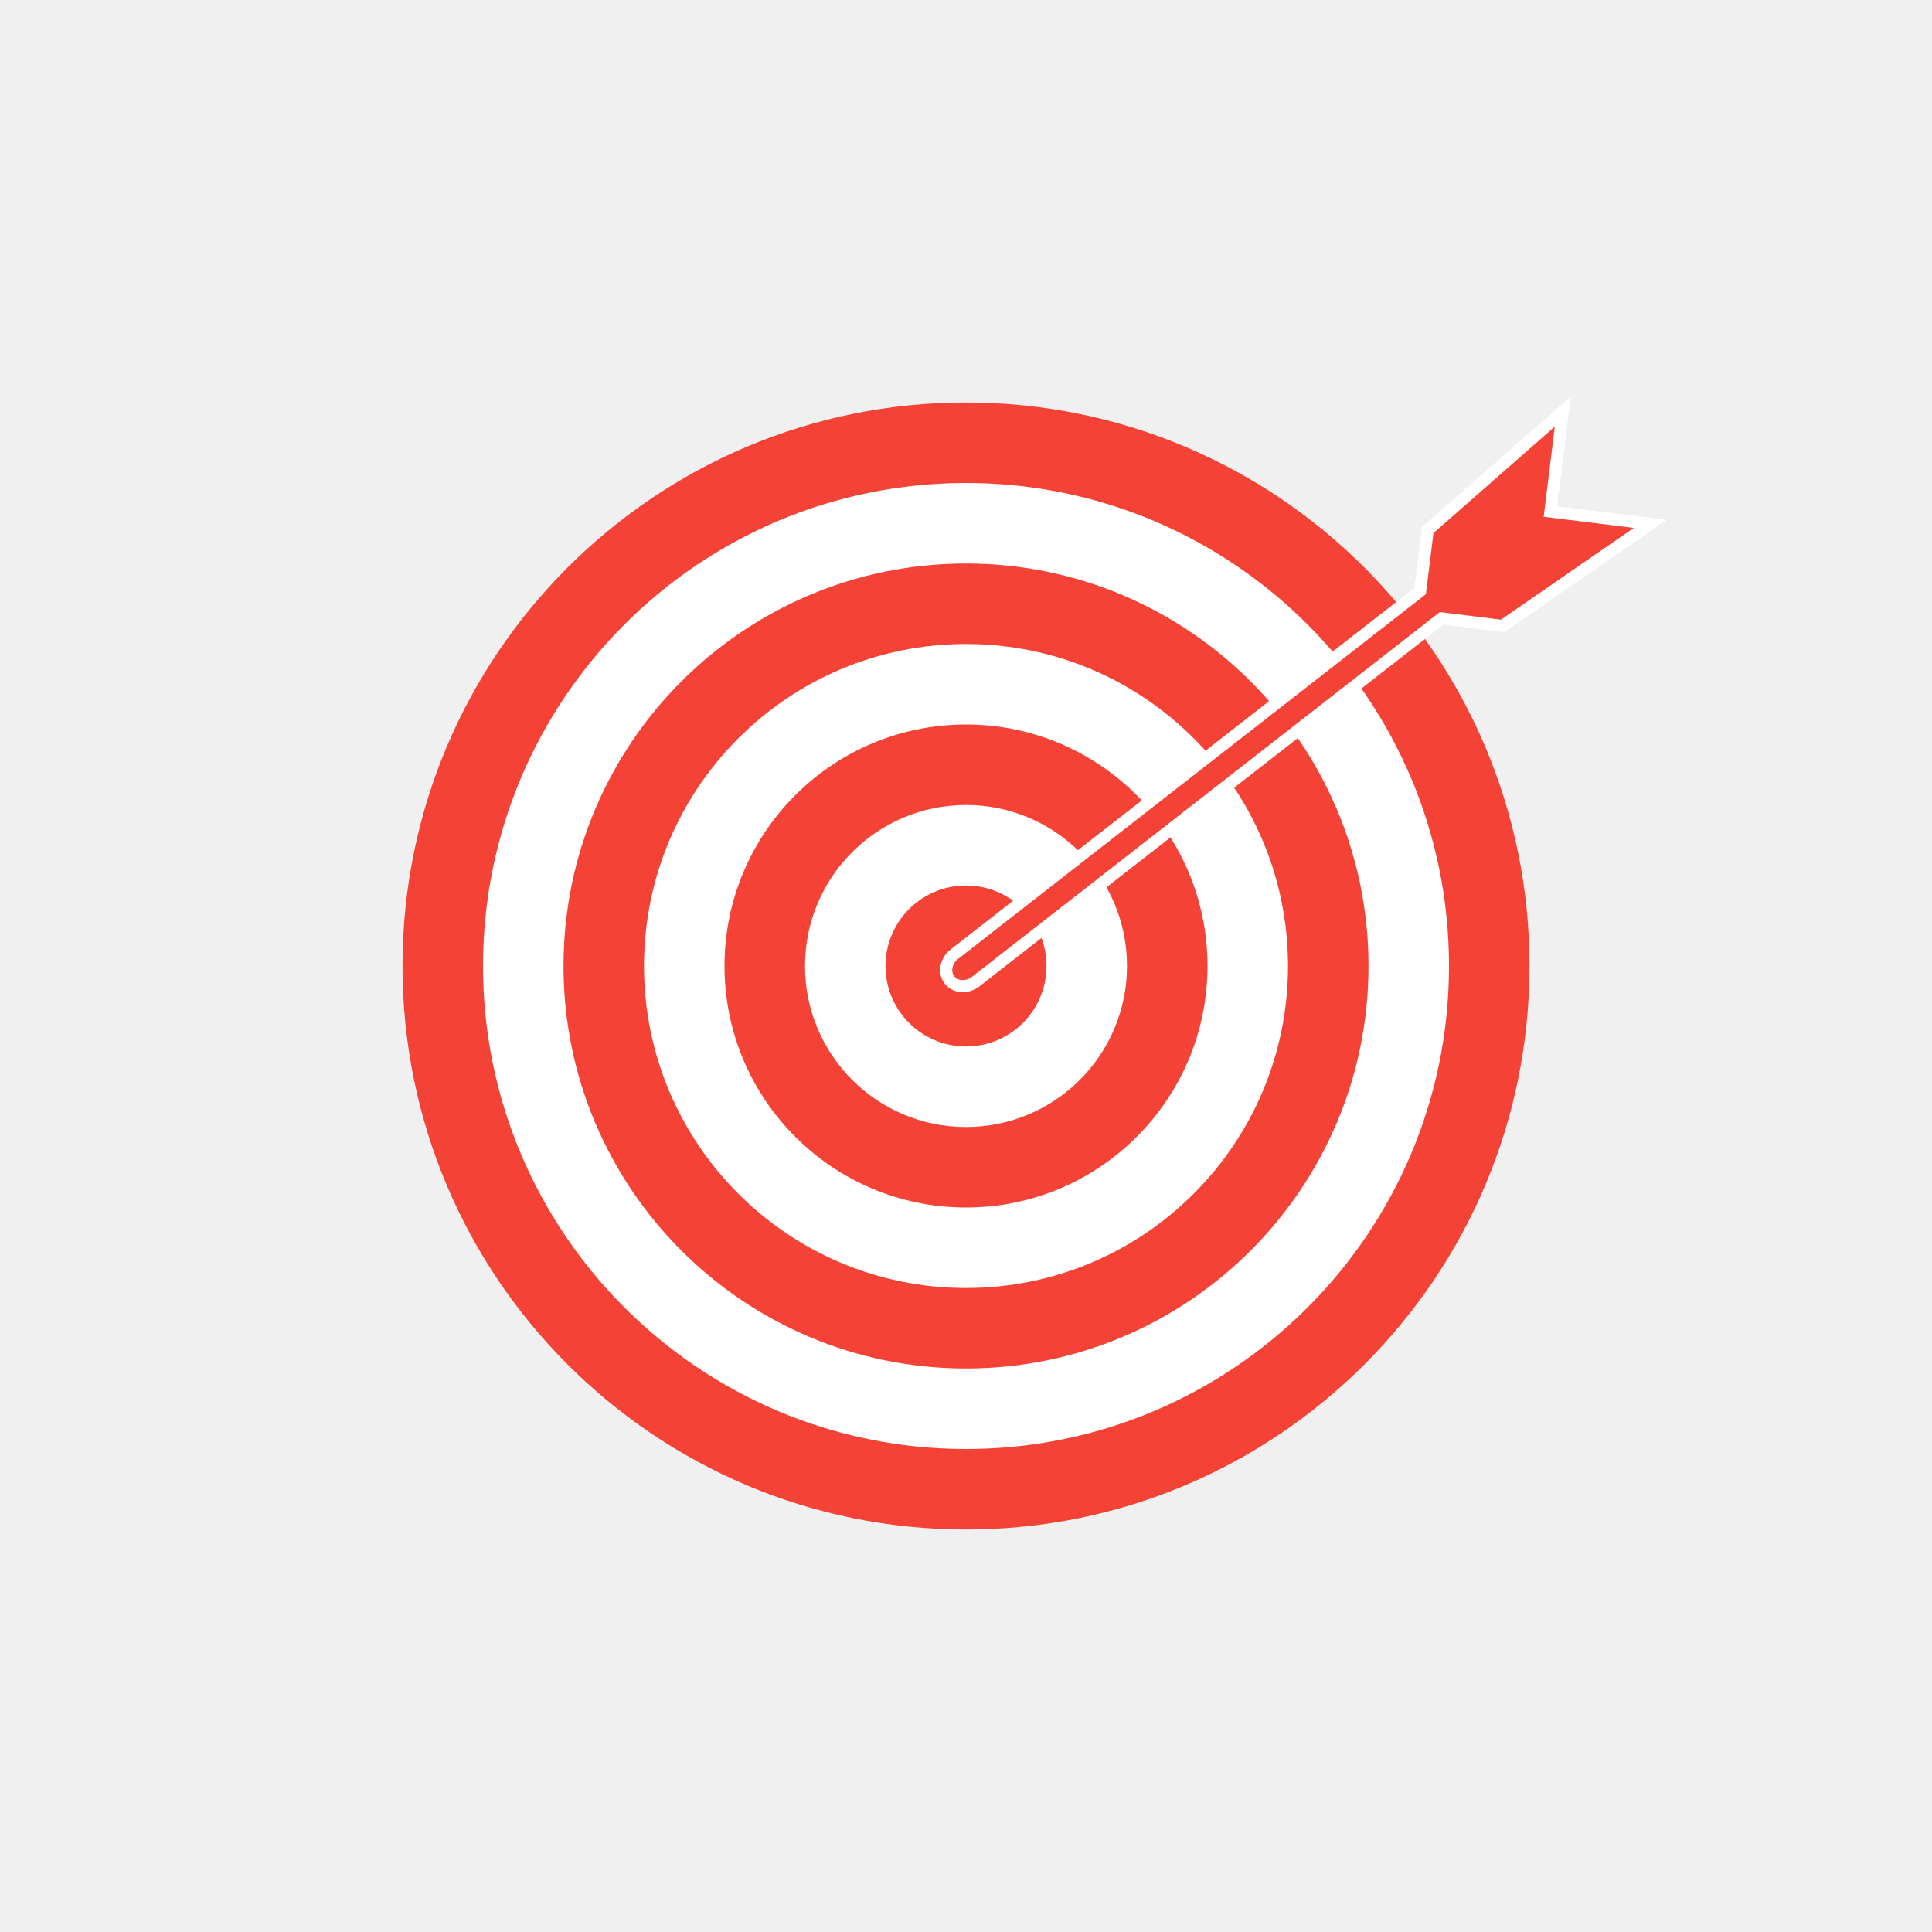
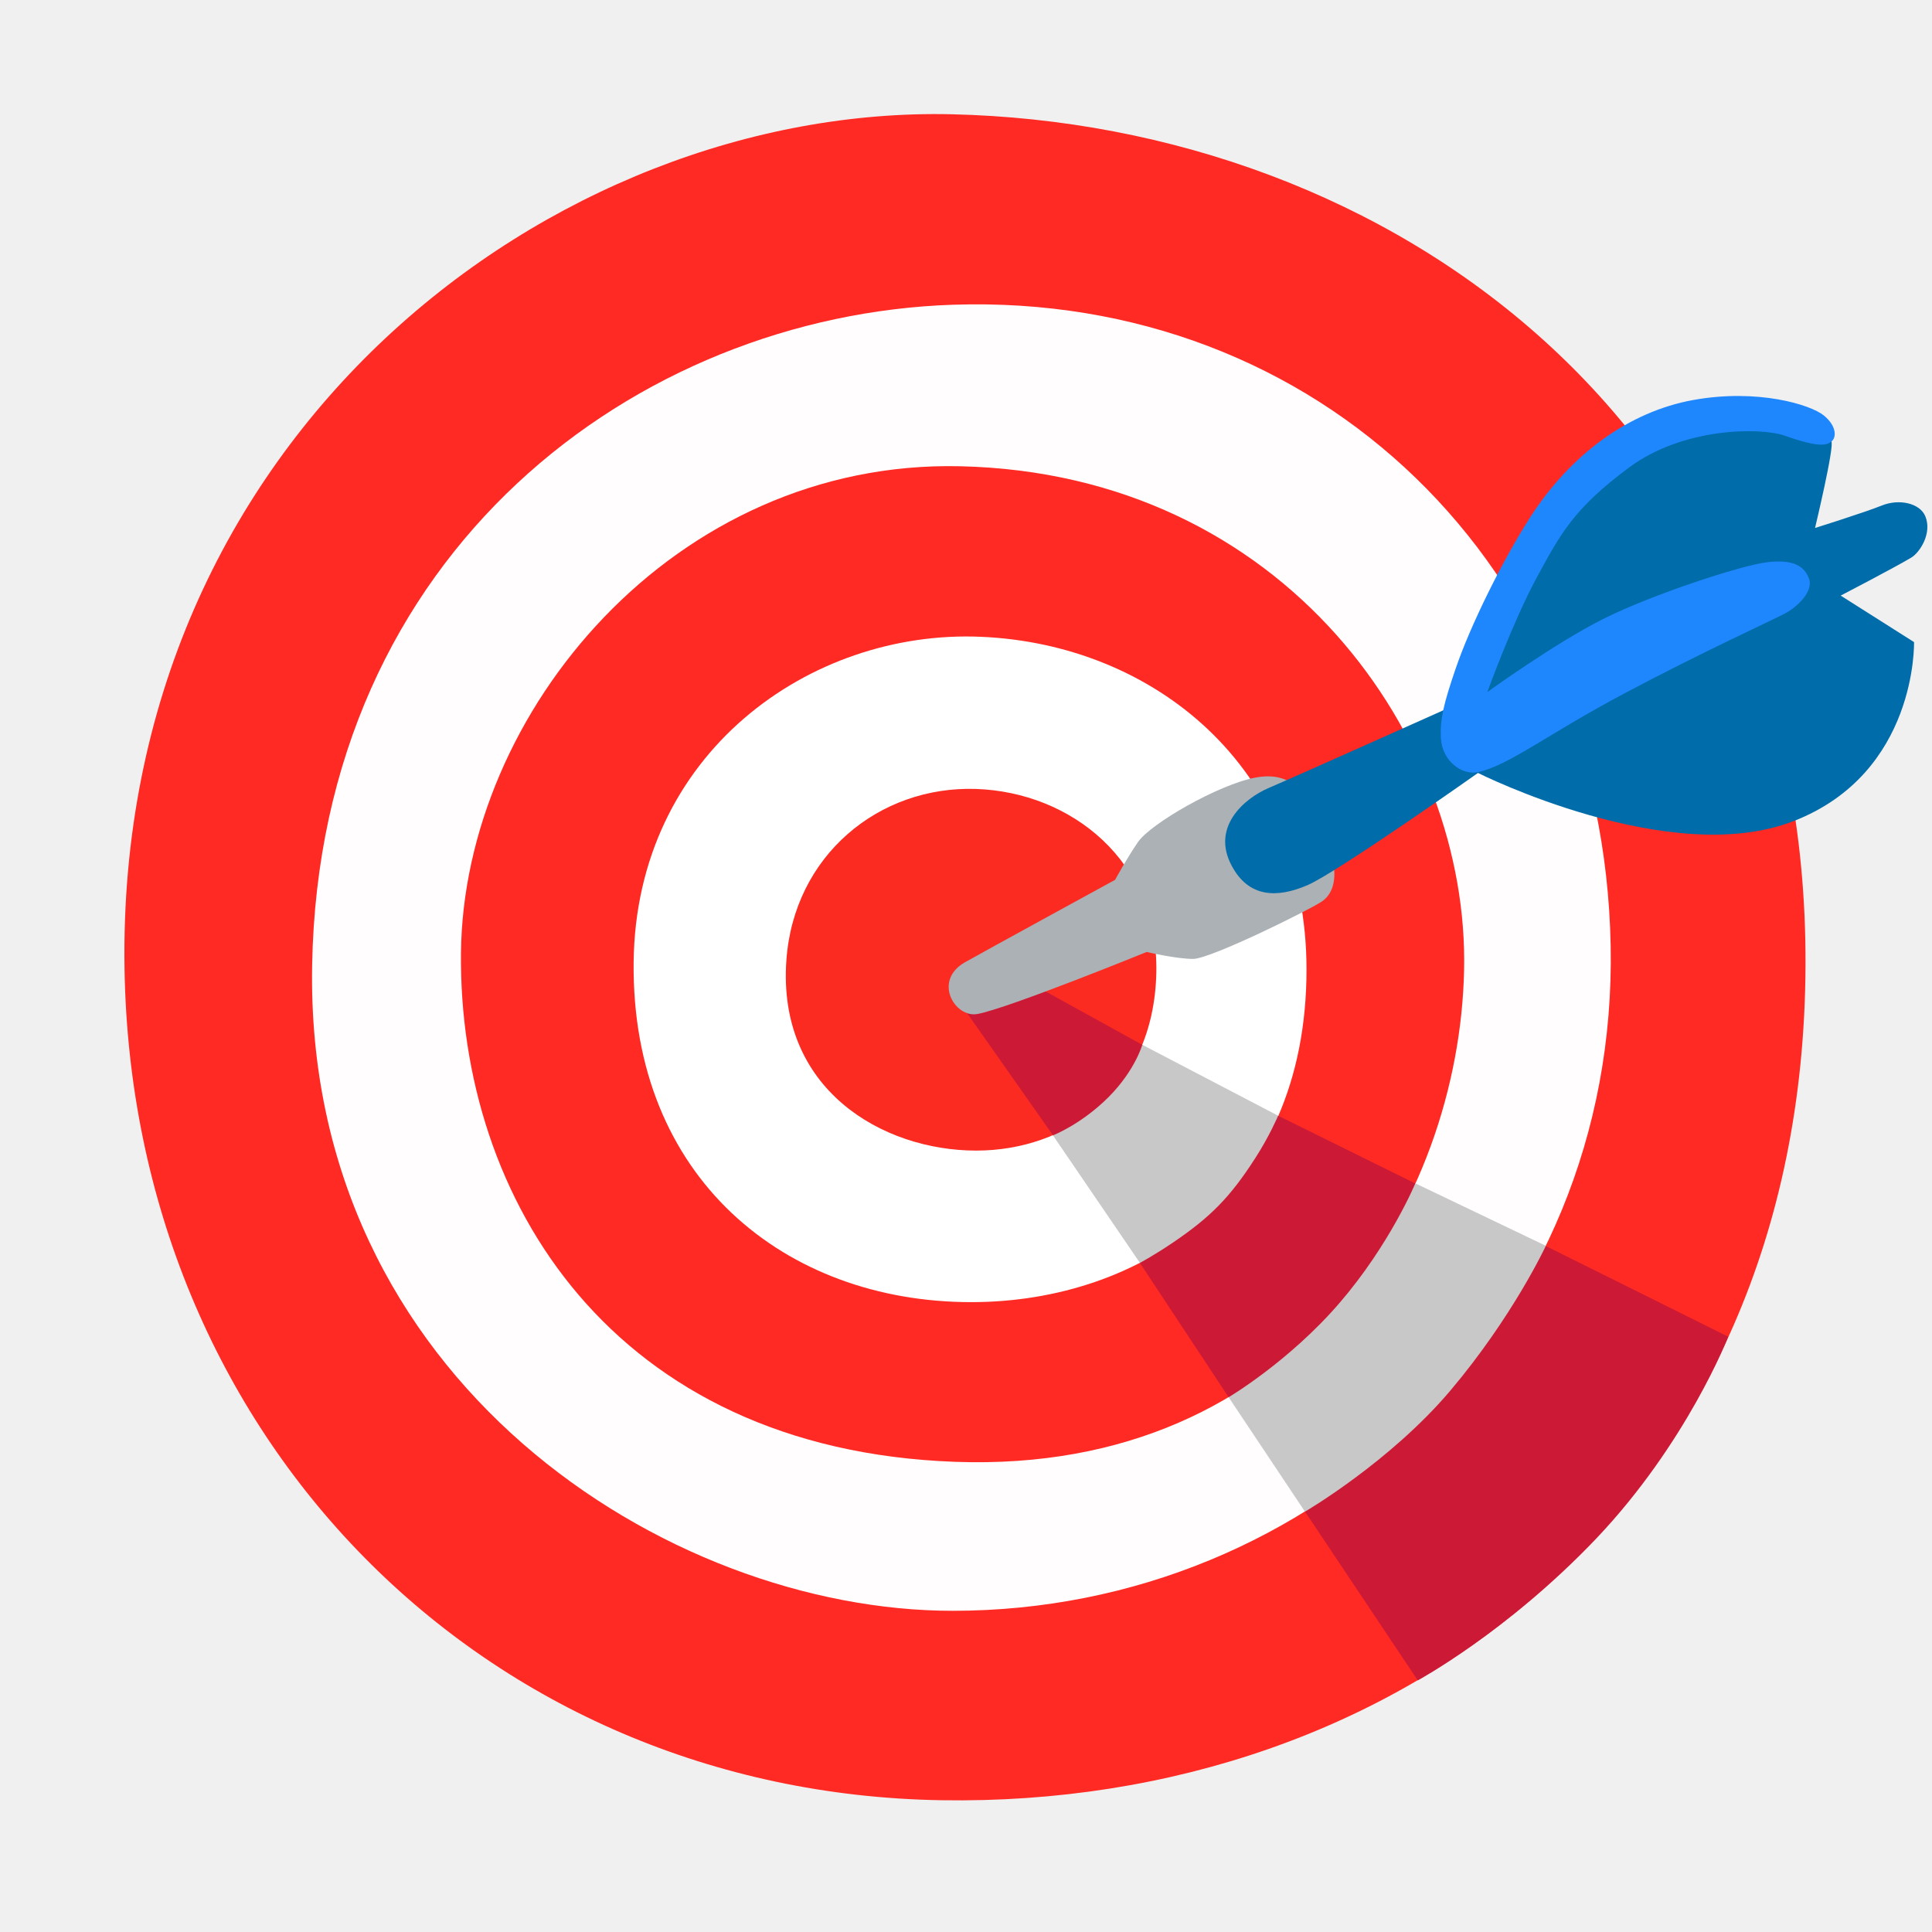
- <svg xmlns="http://www.w3.org/2000/svg" width="3600" height="3600" viewBox="0 0 3600 3600">
-   <path fill-rule="nonzero" fill="rgb(95.702%, 26.268%, 21.167%)" fill-opacity="1" d="M 750 1800 C 750 1220.102 1220.102 750 1800 750 C 2379.898 750 2850 1220.102 2850 1800 C 2850 2379.898 2379.898 2850 1800 2850 C 1220.102 2850 750 2379.898 750 1800 Z M 750 1800 " />
-   <path fill-rule="nonzero" fill="rgb(100%, 100%, 100%)" fill-opacity="1" d="M 900 1800 C 900 1302.941 1302.941 900 1800 900 C 2297.059 900 2700 1302.941 2700 1800 C 2700 2297.051 2297.059 2700 1800 2700 C 1302.941 2700 900 2297.051 900 1800 Z M 900 1800 " />
-   <path fill-rule="nonzero" fill="rgb(95.702%, 26.268%, 21.167%)" fill-opacity="1" d="M 1050 1800 C 1050 1385.789 1385.789 1050 1800 1050 C 2214.211 1050 2550 1385.789 2550 1800 C 2550 2214.211 2214.211 2550 1800 2550 C 1385.789 2550 1050 2214.211 1050 1800 Z M 1050 1800 " />
-   <path fill-rule="nonzero" fill="rgb(100%, 100%, 100%)" fill-opacity="1" d="M 1200 1800 C 1200 1468.629 1468.629 1200 1800 1200 C 2131.371 1200 2400 1468.629 2400 1800 C 2400 2131.371 2131.371 2400 1800 2400 C 1468.629 2400 1200 2131.371 1200 1800 Z M 1200 1800 " />
-   <path fill-rule="nonzero" fill="rgb(95.702%, 26.268%, 21.167%)" fill-opacity="1" d="M 1350 1800 C 1350 1551.469 1551.469 1350 1800 1350 C 2048.531 1350 2250 1551.469 2250 1800 C 2250 2048.531 2048.531 2250 1800 2250 C 1551.469 2250 1350 2048.531 1350 1800 Z M 1350 1800 " />
-   <path fill-rule="nonzero" fill="rgb(100%, 100%, 100%)" fill-opacity="1" d="M 1500 1800 C 1500 1634.32 1634.32 1500 1800 1500 C 1965.68 1500 2100 1634.32 2100 1800 C 2100 1965.68 1965.68 2100 1800 2100 C 1634.32 2100 1500 1965.68 1500 1800 Z M 1500 1800 " />
-   <path fill-rule="nonzero" fill="rgb(95.702%, 26.268%, 21.167%)" fill-opacity="1" d="M 1650 1800 C 1650 1717.16 1717.16 1650 1800 1650 C 1882.84 1650 1950 1717.16 1950 1800 C 1950 1882.84 1882.84 1950 1800 1950 C 1717.16 1950 1650 1882.84 1650 1800 Z M 1650 1800 " />
-   <path fill-rule="nonzero" fill="rgb(95.702%, 26.268%, 21.167%)" fill-opacity="1" stroke-width="225" stroke-linecap="butt" stroke-linejoin="miter" stroke="rgb(100%, 100%, 100%)" stroke-opacity="1" stroke-miterlimit="10" d="M 29119.609 28329.805 L 26603.906 26123.789 L 26463.203 24988.008 L 17784.492 18221.406 C 17624.297 18096.992 17583.203 17881.602 17692.812 17740.508 C 17802.5 17599.297 18021.211 17585.703 18181.484 17710.117 L 26861.289 24477.383 L 27996.992 24336.797 L 30750 26238.516 L 28889.219 26468.906 Z M 29119.609 28329.805 " transform="matrix(0.1, 0, 0, -0.1, 0, 3600)" />
+ <svg xmlns="http://www.w3.org/2000/svg" width="800px" height="800px" viewBox="0 0 128 128" aria-hidden="true" role="img" class="iconify iconify--noto" preserveAspectRatio="xMidYMid meet">
+   <path d="M63.04 7.57C36.72 6.97 7.69 28.8 8.25 64.16c.49 31.09 23.85 54.62 54.12 55.11c30.27.49 57.09-19.52 57.25-55.27c.17-36.03-27.63-55.77-56.58-56.43z" fill="#ff2a23" />
+   <path d="M63.12 20.19c-20.88.71-41.95 16.29-42.44 43.76c-.49 27.47 23.52 42.77 42.44 42.77c24.02 0 44.09-18.92 43.59-44.09c-.49-25.16-19.41-43.26-43.59-42.44z" fill="#fffdfe" />
+   <path d="M63.61 30.89c-18.92-.43-32.9 16.29-33.07 32.24c-.16 16.29 10.03 32.9 32.74 33.72S96.67 79.58 97 64.28c.34-15.3-11.84-32.9-33.39-33.39z" fill="#ff2a23" />
+   <path d="M41.98 63.73c-.16 14.31 10.03 22.54 22.37 22.54c11.21 0 22.21-7.07 22.21-22.04c0-13.49-10.2-21.55-21.55-22.04c-11.35-.5-22.87 7.73-23.03 21.54z" fill="#ffffff" />
+   <path d="M52.1 63.62c-.61 8.53 6.33 12.61 12.58 12.61c5.92 0 11.76-3.89 11.93-11.79c.15-7.42-5.67-11.95-11.93-12.17c-6.46-.22-12.09 4.42-12.58 11.35z" fill="#fb2b22" />
+   <path d="M66.74 64.29l-3.35 1.86l6.39 9.09s4.94.38 6.08-.91s-.15-5.09-.15-5.09l-8.97-4.95z" fill="#cc1935" />
+   <path d="M87.42 54.41c-.9-1.86-1.82-3.35-4.26-2.89c-2.43.46-6.92 3.04-7.76 4.26c-.77 1.12-1.52 2.51-1.52 2.51s-8.6 4.7-9.96 5.47c-2.13 1.22-.66 3.7.84 3.42c2.05-.38 11.21-4.11 11.21-4.11s1.94.46 3.08.46c1.14 0 7.64-3.21 8.52-3.8c1.45-.99.76-3.42-.15-5.32z" fill="#acb1b5" />
+   <path d="M75.68 69.22s-.48 1.7-2.23 3.46c-1.82 1.82-3.69 2.54-3.69 2.54l5.77 8.46s4.29.31 7.41-2.73s1.76-7.02 1.76-7.02l-9.02-4.71z" fill="#c8c8c8" />
+   <path d="M81.4 92.57l-5.88-8.9s.98-.52 2.27-1.4c2.37-1.62 3.69-2.91 5.38-5.55c.92-1.42 1.51-2.8 1.51-2.8l9.09 4.49s-.2 7.02-3.17 10.44s-9.2 3.72-9.2 3.72z" fill="#cc1935" />
+   <path d="M81.4 92.57l5.05 7.57s6.59.65 11.99-5.82s3.96-11.79 3.96-11.79l-8.63-4.13s-1.68 4.04-5.02 7.92s-7.35 6.25-7.35 6.25z" fill="#c8c8c8" />
+   <path d="M93.93 111.33l-7.47-11.18s5.63-3.29 9.63-8.02c4.15-4.91 6.32-9.58 6.32-9.58l12.09 6.01s-2.72 7.03-8.75 13.38c-5.9 6.19-11.82 9.39-11.82 9.39z" fill="#cc1935" />
+   <path d="M81.61 57.37c1.13 2.11 3 2.13 4.98 1.29c1.98-.84 11.33-7.45 11.33-7.45s12.7 6.39 20.91 3.19c8.21-3.19 7.98-11.86 7.98-11.86l-4.86-3.08s3.54-1.84 4.68-2.52c.56-.34 1.39-1.6.93-2.73c-.36-.88-1.74-1.18-2.88-.72c-1.14.46-4.43 1.49-4.43 1.49s1.31-5.45 1.08-5.75c-.23-.3-2.59-1.52-2.59-1.52s-7.68 0-8.67.38c-.99.38-8.59 7.91-8.59 7.91l-3.65 7.45l-1.56 3.32s-10.65 4.77-12.25 5.45c-1.59.69-3.8 2.58-2.41 5.15z" fill="#006ca9" />
+   <path d="M98.54 45.85s4.48-3.24 7.67-4.84s9.11-3.55 10.86-3.76c1.75-.21 2.47.26 2.78 1.08c.31.82-.72 1.85-1.6 2.32c-.87.46-5.51 2.57-10.65 5.3s-7.58 4.73-9.66 5.2c-1.05.24-2.4-.7-2.48-2.27c-.06-1.22.18-2.24.98-4.58c.98-2.88 3.13-7.21 4.94-10.03c2.68-4.17 6.54-7 10.81-7.77c4.27-.77 7.77.31 8.65 1.03c.87.72.82 1.46.51 1.71c-.31.25-.77.45-3.09-.37c-1.61-.57-6.74-.57-10.34 2.11c-3.64 2.7-4.53 4.37-6.12 7.31s-3.26 7.56-3.26 7.56z" fill="#1f87fd" />
</svg>
